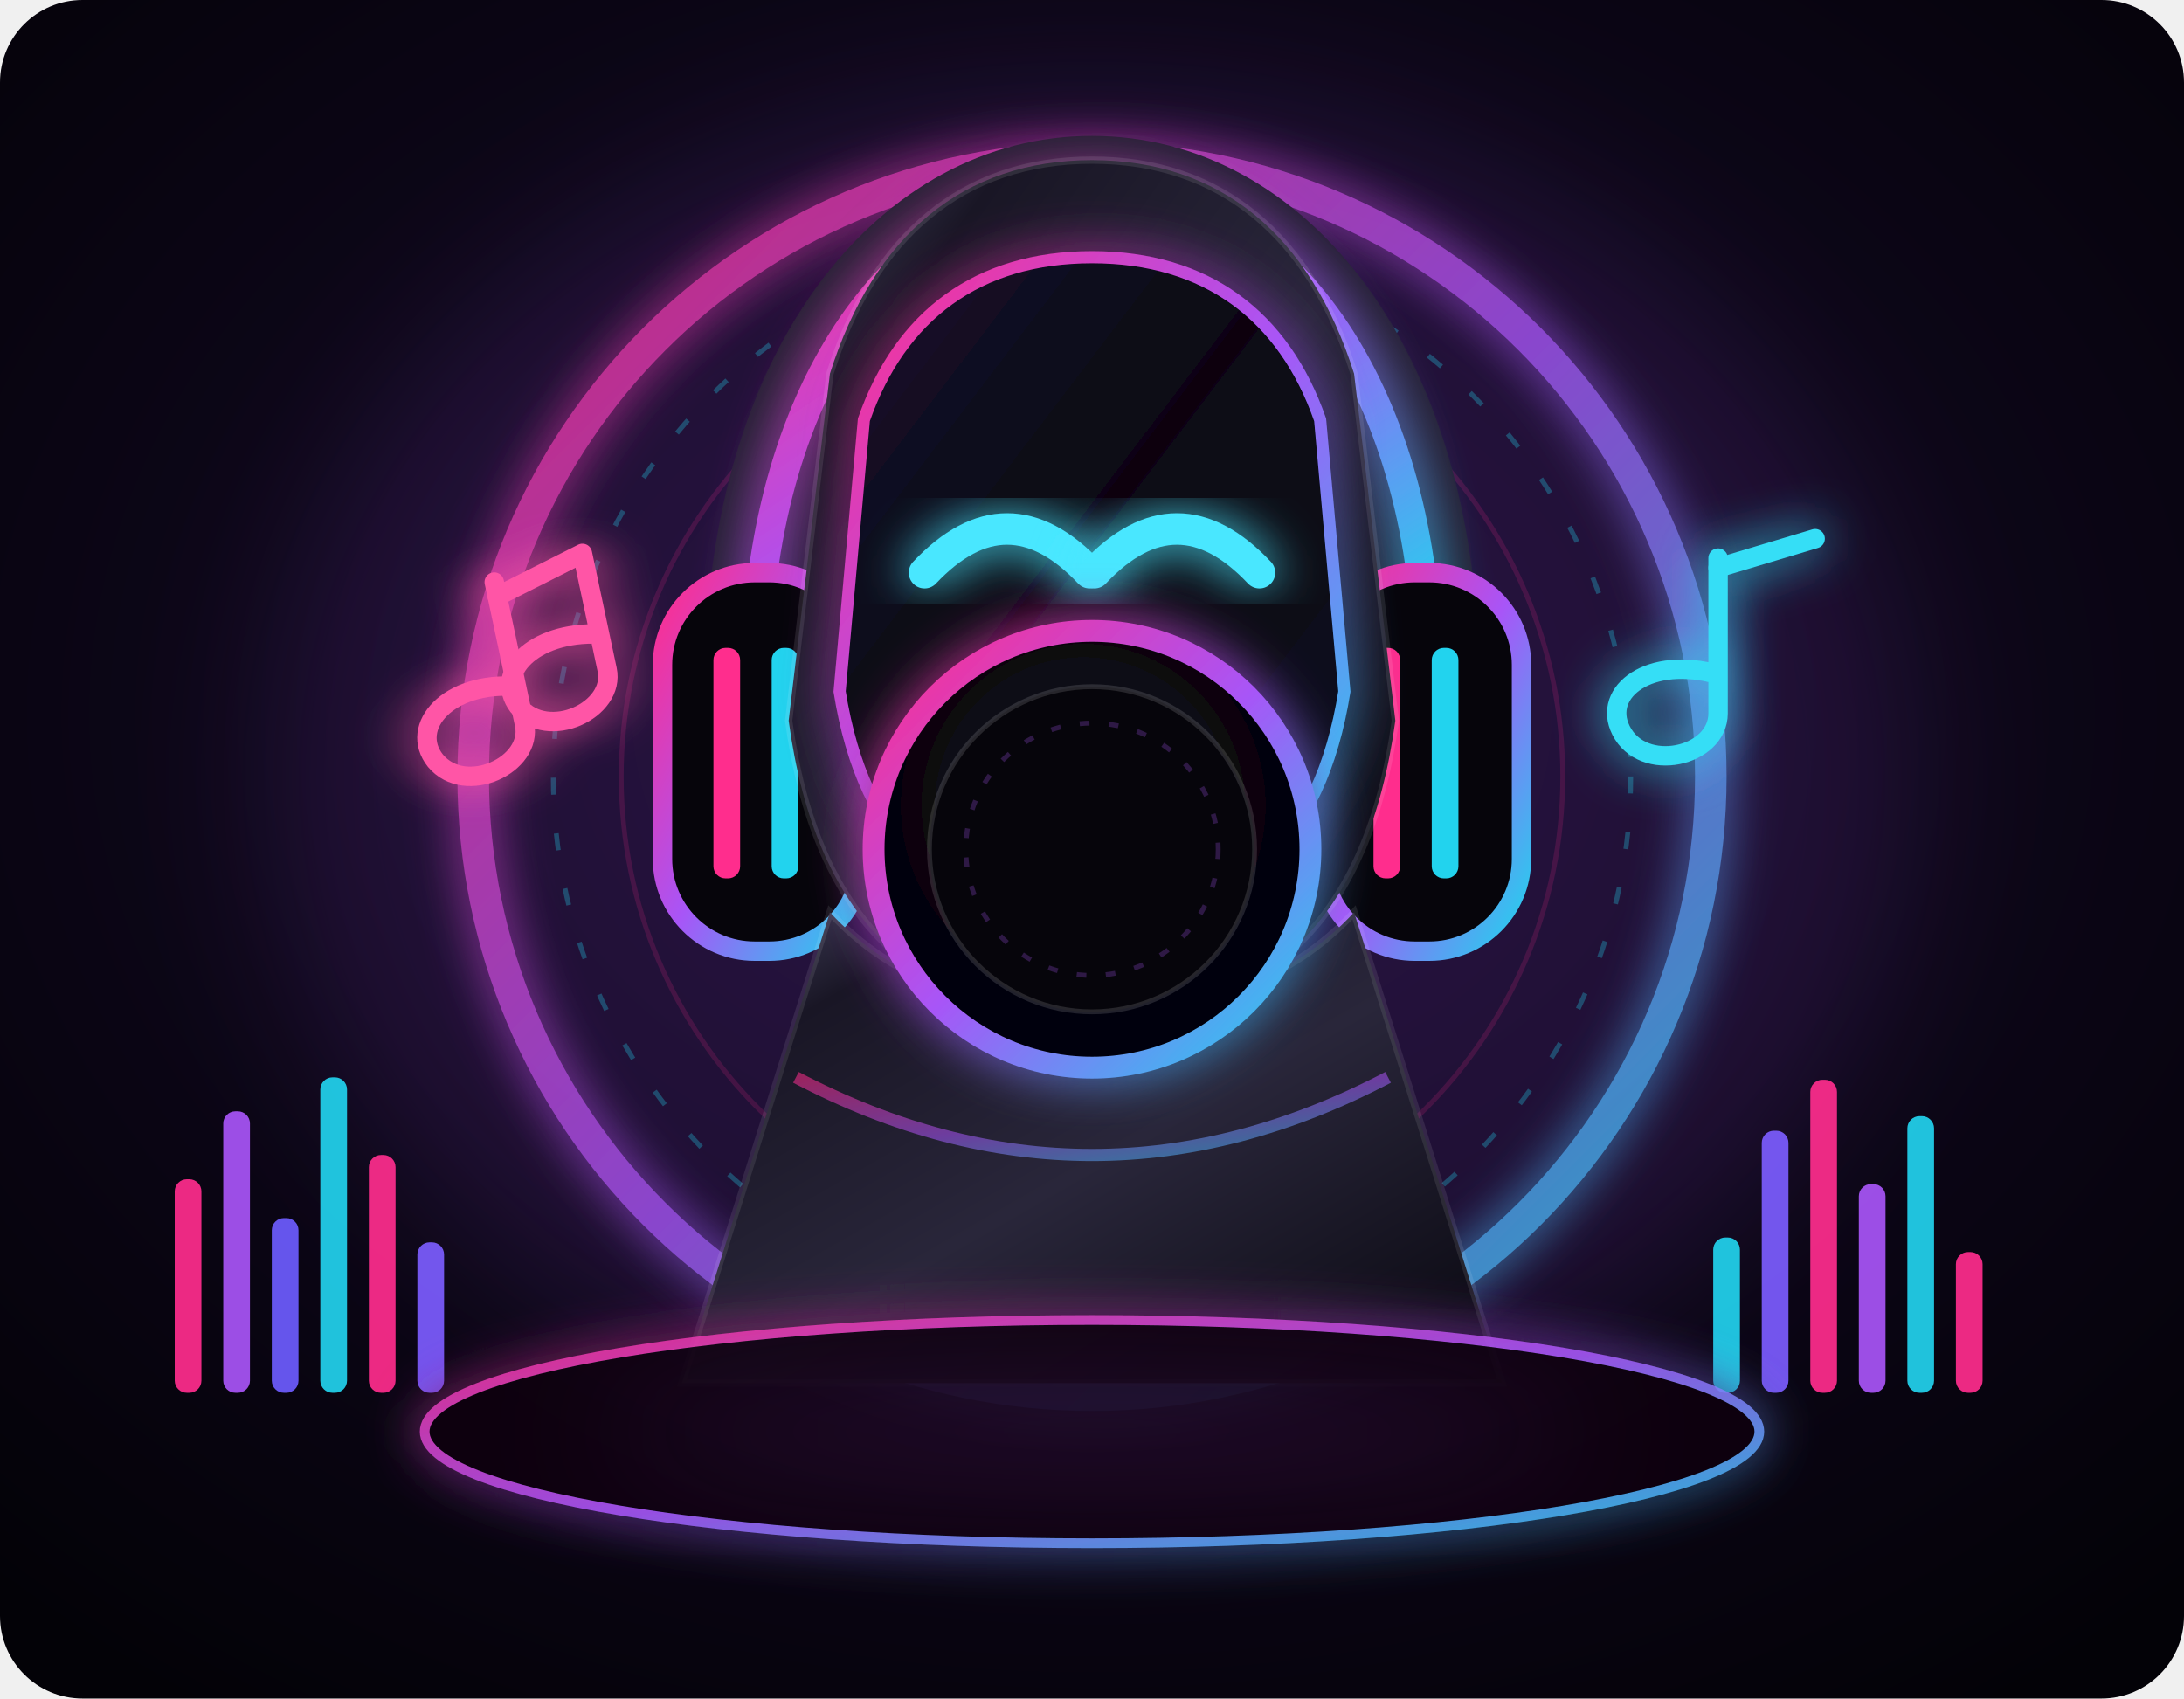
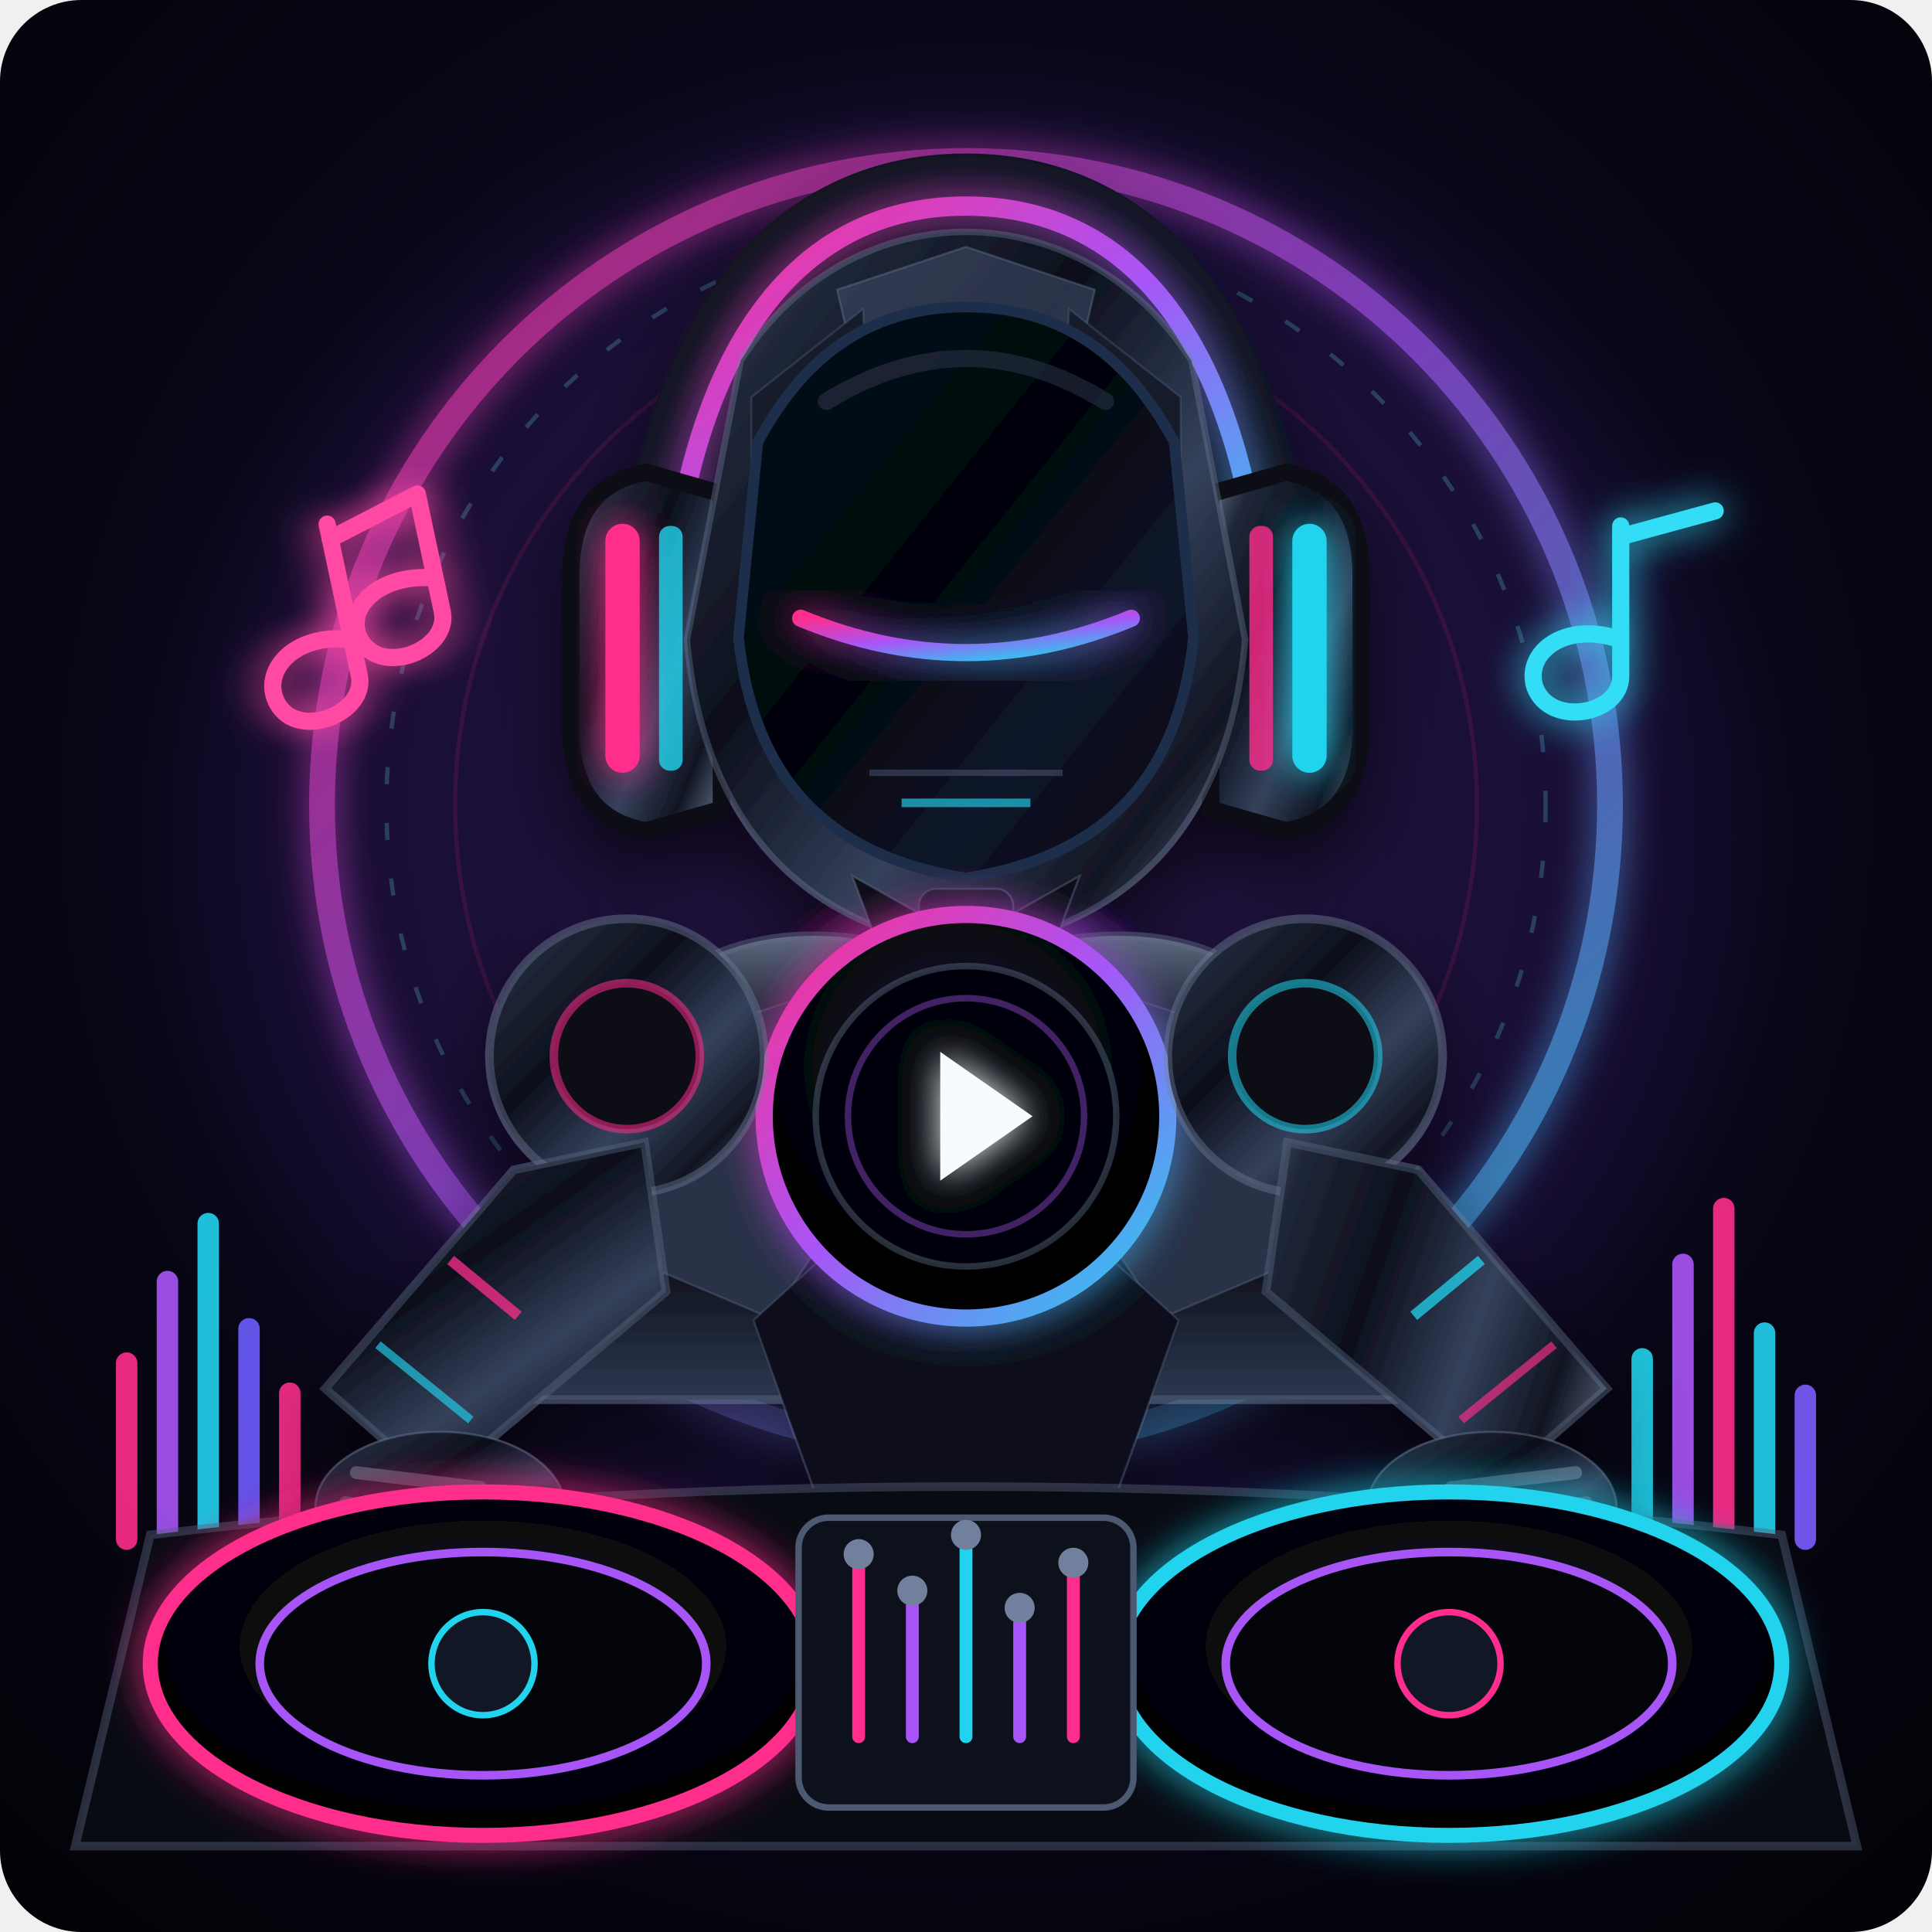
- <svg xmlns="http://www.w3.org/2000/svg" viewBox="0 0 900 700" role="img" aria-label="Mascote neon premium da Rádio Amigos Digital">
+ <svg xmlns="http://www.w3.org/2000/svg" viewBox="0 0 900 900" role="img" aria-label="Robô DJ cibernético realista da Rádio Amigos Digital">
  <defs>
+     <radialGradient id="bg" cx="50%" cy="42%" r="75%">
+       <stop stop-color="#18102f" />
+       <stop offset=".46" stop-color="#090719" />
+       <stop offset="1" stop-color="#020207" />
+     </radialGradient>
    <linearGradient id="neon" x1="0" y1="0" x2="1" y2="1">
      <stop stop-color="#ff2d8d" />
-       <stop offset=".5" stop-color="#a855f7" />
+       <stop offset=".48" stop-color="#a855f7" />
      <stop offset="1" stop-color="#22d3ee" />
    </linearGradient>
    <linearGradient id="metal" x1="0" y1="0" x2="1" y2="1">
-       <stop stop-color="#4a4967" />
-       <stop offset=".18" stop-color="#191625" />
-       <stop offset=".52" stop-color="#29263a" />
-       <stop offset="1" stop-color="#07060d" />
+       <stop stop-color="#67718a" />
+       <stop offset=".15" stop-color="#20283a" />
+       <stop offset=".38" stop-color="#0b0f1b" />
+       <stop offset=".62" stop-color="#35415b" />
+       <stop offset=".82" stop-color="#101522" />
+       <stop offset="1" stop-color="#6c7894" />
+     </linearGradient>
+     <linearGradient id="metal2" x1="0" y1="0" x2="0" y2="1">
+       <stop stop-color="#5d6980" />
+       <stop offset=".2" stop-color="#171d2b" />
+       <stop offset=".65" stop-color="#070a12" />
+       <stop offset="1" stop-color="#2d3850" />
    </linearGradient>
    <linearGradient id="visor" x1="0" y1="0" x2="1" y2="1">
-       <stop stop-color="#1a1630" />
-       <stop offset=".45" stop-color="#070611" />
-       <stop offset="1" stop-color="#071421" />
+       <stop stop-color="#08101c" />
+       <stop offset=".45" stop-color="#02050c" />
+       <stop offset=".7" stop-color="#10152a" />
+       <stop offset="1" stop-color="#02030a" />
    </linearGradient>
-     <radialGradient id="bg" cx="50%" cy="42%" r="72%">
-       <stop stop-color="#1b0d31" />
-       <stop offset=".58" stop-color="#0c0617" />
-       <stop offset="1" stop-color="#030207" />
+     <radialGradient id="core" cx="48%" cy="38%">
+       <stop stop-color="#273254" />
+       <stop offset=".4" stop-color="#101426" />
+       <stop offset=".8" stop-color="#04050a" />
+       <stop offset="1" stop-color="#010103" />
    </radialGradient>
-     <radialGradient id="core" cx="48%" cy="40%">
-       <stop stop-color="#292141" />
-       <stop offset=".48" stop-color="#0e0b18" />
-       <stop offset="1" stop-color="#030207" />
+     <radialGradient id="deck" cx="50%" cy="45%">
+       <stop stop-color="#25233a" />
+       <stop offset=".58" stop-color="#090913" />
+       <stop offset="1" stop-color="#020205" />
    </radialGradient>
-     <filter id="glow" x="-70%" y="-70%" width="240%" height="240%">
-       <feGaussianBlur stdDeviation="10" result="b" />
+     <filter id="glow" x="-80%" y="-80%" width="260%" height="260%">
+       <feGaussianBlur stdDeviation="9" result="b" />
      <feMerge>
        <feMergeNode in="b" />
        <feMergeNode in="SourceGraphic" />
      </feMerge>
    </filter>
    <filter id="soft" x="-60%" y="-60%" width="220%" height="220%">
-       <feGaussianBlur stdDeviation="28" />
+       <feGaussianBlur stdDeviation="32" />
+     </filter>
+     <filter id="shadow" x="-40%" y="-40%" width="180%" height="180%">
+       <feDropShadow dx="0" dy="18" stdDeviation="18" flood-color="#000" flood-opacity=".6" />
    </filter>
    <style>
-       #mascot{animation:float 5s ease-in-out infinite;transform-origin:450px 330px}
-       #halo{animation:pulse 3.4s ease-in-out infinite;transform-origin:450px 320px}
-       #dash{animation:spin 24s linear infinite;transform-origin:450px 320px}
-       #coreRing{animation:corePulse 2s ease-in-out infinite;transform-origin:450px 350px}
-       .eq{transform-box:fill-box;transform-origin:center bottom;animation:eq .85s ease-in-out infinite alternate}.eq:nth-child(2n){animation-duration:.55s}.eq:nth-child(3n){animation-duration:1.05s}
-       .note{animation:note 3.2s ease-in-out infinite}.note.alt{animation-delay:-1.5s}
-       @keyframes float{50%{transform:translateY(-8px)}}
-       @keyframes pulse{50%{transform:scale(1.025);opacity:.92}}
-       @keyframes spin{to{transform:rotate(360deg)}}
-       @keyframes corePulse{50%{transform:scale(1.035);filter:brightness(1.28)}}
-       @keyframes eq{to{transform:scaleY(.4);opacity:.65}}
-       @keyframes note{50%{transform:translateY(-12px);opacity:.68}}
-     </style>
+    #robot{animation:float 5.8s ease-in-out infinite;transform-origin:450px 430px}
+    #halo1{animation:pulse 4s ease-in-out infinite;transform-origin:450px 375px}
+    #halo2{animation:spin 27s linear infinite;transform-origin:450px 375px}
+    #coreRing{animation:core 2.1s ease-in-out infinite;transform-origin:450px 505px}
+    .eq{transform-box:fill-box;transform-origin:center bottom;animation:eq .8s ease-in-out infinite alternate}.eq:nth-child(2n){animation-duration:.55s}.eq:nth-child(3n){animation-duration:1.05s}
+    .note{animation:note 3.4s ease-in-out infinite}.note.b{animation-delay:-1.7s}
+    @keyframes float{50%{transform:translateY(-7px)}}@keyframes pulse{50%{transform:scale(1.018);opacity:.88}}@keyframes spin{to{transform:rotate(360deg)}}@keyframes core{50%{transform:scale(1.035);filter:brightness(1.25)}}@keyframes eq{to{transform:scaleY(.32);opacity:.58}}@keyframes note{50%{transform:translateY(-12px);opacity:.7}}
+    @media(prefers-reduced-motion:reduce){#robot,#halo1,#halo2,#coreRing,.eq,.note{animation:none}}
+   </style>
  </defs>
-   <rect width="900" height="700" rx="34" fill="url(#bg)" />
-   <ellipse cx="450" cy="320" rx="340" ry="285" fill="#a855f7" opacity=".11" filter="url(#soft)" />
-   <circle id="halo" cx="450" cy="320" r="255" fill="none" stroke="url(#neon)" stroke-width="13" opacity=".78" filter="url(#glow)" />
-   <circle id="dash" cx="450" cy="320" r="222" fill="none" stroke="#22d3ee" stroke-opacity=".30" stroke-width="2" stroke-dasharray="7 16" />
-   <circle cx="450" cy="320" r="194" fill="none" stroke="#ff2d8d" stroke-opacity=".16" stroke-width="2" />
-   <g opacity=".92">
-     <g transform="translate(72 440)">
-       <rect class="eq" x="0" y="46" width="11" height="88" rx="5" fill="#ff2d8d" />
-       <rect class="eq" x="20" y="18" width="11" height="116" rx="5" fill="#a855f7" />
-       <rect class="eq" x="40" y="62" width="11" height="72" rx="5" fill="#6d5cff" />
-       <rect class="eq" x="60" y="4" width="11" height="130" rx="5" fill="#22d3ee" />
-       <rect class="eq" x="80" y="36" width="11" height="98" rx="5" fill="#ff2d8d" />
-       <rect class="eq" x="100" y="72" width="11" height="62" rx="5" fill="#7c5cff" />
+   <rect width="900" height="900" rx="38" fill="url(#bg)" />
+   <ellipse cx="450" cy="390" rx="360" ry="340" fill="#7c3aed" opacity=".12" filter="url(#soft)" />
+   <circle id="halo1" cx="450" cy="375" r="300" fill="none" stroke="url(#neon)" stroke-width="12" opacity=".68" filter="url(#glow)" />
+   <circle id="halo2" cx="450" cy="375" r="270" fill="none" stroke="#65e8ff" stroke-width="2" stroke-opacity=".22" stroke-dasharray="8 18" />
+   <circle cx="450" cy="375" r="238" fill="none" stroke="#ff2d8d" stroke-width="2" stroke-opacity=".12" />
+   <g opacity=".9">
+     <g transform="translate(54 540)">
+       <rect class="eq" x="0" y="90" width="10" height="92" rx="5" fill="#ff2d8d" />
+       <rect class="eq" x="19" y="52" width="10" height="130" rx="5" fill="#a855f7" />
+       <rect class="eq" x="38" y="25" width="10" height="157" rx="5" fill="#22d3ee" />
+       <rect class="eq" x="57" y="74" width="10" height="108" rx="5" fill="#6d5cff" />
+       <rect class="eq" x="76" y="104" width="10" height="78" rx="5" fill="#ff2d8d" />
    </g>
-     <g transform="translate(706 440)">
-       <rect class="eq" x="0" y="70" width="11" height="64" rx="5" fill="#22d3ee" />
-       <rect class="eq" x="20" y="26" width="11" height="108" rx="5" fill="#7c5cff" />
-       <rect class="eq" x="40" y="5" width="11" height="129" rx="5" fill="#ff2d8d" />
-       <rect class="eq" x="60" y="48" width="11" height="86" rx="5" fill="#a855f7" />
-       <rect class="eq" x="80" y="20" width="11" height="114" rx="5" fill="#22d3ee" />
-       <rect class="eq" x="100" y="76" width="11" height="58" rx="5" fill="#ff2d8d" />
+     <g transform="translate(760 540)">
+       <rect class="eq" x="0" y="88" width="10" height="94" rx="5" fill="#22d3ee" />
+       <rect class="eq" x="19" y="44" width="10" height="138" rx="5" fill="#a855f7" />
+       <rect class="eq" x="38" y="18" width="10" height="164" rx="5" fill="#ff2d8d" />
+       <rect class="eq" x="57" y="76" width="10" height="106" rx="5" fill="#22d3ee" />
+       <rect class="eq" x="76" y="105" width="10" height="77" rx="5" fill="#7c5cff" />
    </g>
  </g>
-   <g class="note" transform="translate(170 245) rotate(-12)" fill="none" stroke="#ff55a6" stroke-width="8" stroke-linecap="round" stroke-linejoin="round" filter="url(#glow)">
-     <path d="M34 2v60c0 17-30 24-39 7-8-16 12-31 39-23" />
-     <path d="M34 8l38-10v49c0 17-30 24-39 7-7-15 12-29 39-22" />
+   <g class="note" transform="translate(125 250) rotate(-12)" fill="none" stroke="#ff4aa3" stroke-width="8" stroke-linecap="round" stroke-linejoin="round" filter="url(#glow)">
+     <path d="M28 0v72c0 18-34 24-40 5-5-16 14-31 40-22" />
+     <path d="M28 7l44-12v56c0 18-34 24-40 5-5-15 14-29 40-21" />
  </g>
-   <g class="note alt" transform="translate(708 230)" fill="none" stroke="#34def6" stroke-width="8" stroke-linecap="round" filter="url(#glow)">
-     <path d="M0 0v64c0 18-31 25-40 7-8-16 12-31 40-23" />
-     <path d="M0 4l40-12" />
+   <g class="note b" transform="translate(755 245)" fill="none" stroke="#32ddf5" stroke-width="8" stroke-linecap="round" filter="url(#glow)">
+     <path d="M0 0v70c0 18-33 24-40 5-5-16 14-31 40-22" />
+     <path d="M0 5l44-12" />
  </g>
-   <g id="mascot">
-     <path d="M312 262c6-112 65-185 138-185s132 73 138 185" fill="none" stroke="#252034" stroke-width="42" stroke-linecap="round" />
-     <path d="M312 262c6-112 65-185 138-185s132 73 138 185" fill="none" stroke="url(#neon)" stroke-width="12" stroke-linecap="round" filter="url(#glow)" />
-     <rect x="273" y="236" width="82" height="156" rx="38" fill="#06050b" stroke="url(#neon)" stroke-width="8" />
-     <rect x="545" y="236" width="82" height="156" rx="38" fill="#06050b" stroke="url(#neon)" stroke-width="8" />
-     <rect x="294" y="267" width="11" height="95" rx="5" fill="#ff2d8d" />
-     <rect x="318" y="267" width="11" height="95" rx="5" fill="#22d3ee" />
-     <rect x="566" y="267" width="11" height="95" rx="5" fill="#ff2d8d" />
-     <rect x="590" y="267" width="11" height="95" rx="5" fill="#22d3ee" />
-     <path d="M342 154c18-57 55-88 108-88s90 31 108 88l17 143c-11 81-52 122-125 122s-114-41-125-122z" fill="url(#metal)" stroke="#fff" stroke-opacity=".10" stroke-width="3" />
-     <path d="M356 173c15-43 47-67 94-67s79 24 94 67l10 112c-10 62-43 94-104 94s-94-32-104-94z" fill="url(#visor)" stroke="url(#neon)" stroke-width="5" filter="url(#glow)" />
-     <path d="M381 236q34-36 68 0" fill="none" stroke="#48e7ff" stroke-width="13" stroke-linecap="round" filter="url(#glow)" />
-     <path d="M451 236q34-36 68 0" fill="none" stroke="#48e7ff" stroke-width="13" stroke-linecap="round" filter="url(#glow)" />
-     <path d="M403 300q47 36 94 0" fill="none" stroke="#f7f5ff" stroke-width="8" stroke-linecap="round" opacity=".88" filter="url(#glow)" />
-     <path d="M342 376c25 27 60 41 108 41s83-14 108-41l61 194H281z" fill="url(#metal)" stroke="#fff" stroke-opacity=".09" stroke-width="3" />
-     <path d="M328 444q122 64 244 0" fill="none" stroke="url(#neon)" stroke-width="5" opacity=".55" />
-     <circle id="coreRing" cx="450" cy="350" r="90" fill="url(#core)" stroke="url(#neon)" stroke-width="9" filter="url(#glow)" />
-     <circle cx="450" cy="350" r="67" fill="#06050b" stroke="#fff" stroke-opacity=".13" stroke-width="2" />
-     <circle cx="450" cy="350" r="52" fill="none" stroke="#a855f7" stroke-opacity=".25" stroke-width="2" stroke-dasharray="4 8" />
+   <g id="robot" filter="url(#shadow)">
+     <path d="M310 300C318 164 370 96 450 96s132 68 140 204" fill="none" stroke="#101522" stroke-width="49" stroke-linecap="round" />
+     <path d="M310 300C318 164 370 96 450 96s132 68 140 204" fill="none" stroke="url(#neon)" stroke-width="9" stroke-linecap="round" filter="url(#glow)" />
+     <g>
+       <path d="M266 268q0-42 35-48l35 10v147l-35 10q-35-6-35-48z" fill="url(#metal)" stroke="#0a0c13" stroke-width="8" />
+       <rect x="282" y="244" width="16" height="116" rx="8" fill="#ff2d8d" filter="url(#glow)" />
+       <rect x="307" y="245" width="11" height="114" rx="5" fill="#22d3ee" opacity=".8" />
+     </g>
+     <g>
+       <path d="M634 268q0-42-35-48l-35 10v147l35 10q35-6 35-48z" fill="url(#metal)" stroke="#0a0c13" stroke-width="8" />
+       <rect x="602" y="244" width="16" height="116" rx="8" fill="#22d3ee" filter="url(#glow)" />
+       <rect x="582" y="245" width="11" height="114" rx="5" fill="#ff2d8d" opacity=".8" />
+     </g>
+     <path d="M345 168C372 126 413 108 450 108s78 18 105 60l25 130c-7 81-50 134-130 144-80-10-123-63-130-144z" fill="url(#metal)" stroke="#7785a2" stroke-opacity=".35" stroke-width="3" />
+     <path d="M390 135l60-20 60 20-15 65h-90z" fill="#38435c" opacity=".7" stroke="#98a8c7" stroke-opacity=".35" />
+     <path d="M350 185l52-41 3 56-55 78z" fill="#151b2a" stroke="#5d6c89" stroke-opacity=".32" />
+     <path d="M550 185l-52-41-3 56 55 78z" fill="#151b2a" stroke="#5d6c89" stroke-opacity=".32" />
+     <path d="M353 206c23-43 55-63 97-63s74 20 97 63l9 91c-7 66-42 102-106 112-64-10-99-46-106-112z" fill="url(#visor)" stroke="#1f2e48" stroke-width="5" />
+     <path d="M385 187q65-40 130 0" fill="none" stroke="#8ea4cf" stroke-opacity=".16" stroke-width="8" stroke-linecap="round" />
+     <path d="M373 288q77 32 154 0" fill="none" stroke="url(#neon)" stroke-width="8" stroke-linecap="round" filter="url(#glow)" />
+     <path d="M405 360h90" stroke="#6f7d98" stroke-opacity=".35" stroke-width="3" />
+     <path d="M420 374h60" stroke="#22d3ee" stroke-opacity=".65" stroke-width="4" />
+     <path d="M397 408l18 48h70l18-48-32 18h-42z" fill="#0b0f18" stroke="#69748a" stroke-opacity=".4" />
+     <rect x="428" y="414" width="44" height="45" rx="8" fill="#141b29" stroke="#38445e" />
+     <path d="M292 475q42-48 112-37l46 28 46-28q70-11 112 37l55 177H237z" fill="url(#metal2)" stroke="#65718a" stroke-opacity=".38" stroke-width="4" />
+     <path d="M306 487l94-31 27 56-68 102-90-38z" fill="#293247" stroke="#6c7891" stroke-opacity=".32" />
+     <path d="M594 487l-94-31-27 56 68 102 90-38z" fill="#293247" stroke="#6c7891" stroke-opacity=".32" />
+     <path d="M351 615l99-90 99 90-35 98H386z" fill="#0b101b" stroke="#5e6b84" stroke-opacity=".35" />
+     <path d="M379 642h142" stroke="url(#neon)" stroke-width="5" opacity=".7" filter="url(#glow)" />
+     <circle id="coreRing" cx="450" cy="520" r="94" fill="url(#core)" stroke="url(#neon)" stroke-width="8" filter="url(#glow)" />
+     <circle cx="450" cy="520" r="70" fill="#03050b" stroke="#7585a5" stroke-opacity=".34" stroke-width="3" />
+     <circle cx="450" cy="520" r="55" fill="none" stroke="#a855f7" stroke-opacity=".38" stroke-width="3" />
+     <path d="M438 490l43 30-43 30z" fill="#f7fbff" filter="url(#glow)" />
+     <circle cx="292" cy="492" r="64" fill="url(#metal)" stroke="#74819c" stroke-opacity=".4" stroke-width="4" />
+     <circle cx="608" cy="492" r="64" fill="url(#metal)" stroke="#74819c" stroke-opacity=".4" stroke-width="4" />
+     <circle cx="292" cy="492" r="34" fill="#090c14" stroke="#ff2d8d" stroke-opacity=".55" stroke-width="4" />
+     <circle cx="608" cy="492" r="34" fill="#090c14" stroke="#22d3ee" stroke-opacity=".55" stroke-width="4" />
+     <g transform="rotate(18 255 610)">
+       <path d="M274 522l-54 31-52 124 63 27 74-119z" fill="url(#metal)" stroke="#68758f" stroke-opacity=".35" stroke-width="4" />
+       <path d="M205 602l38 15" stroke="#ff2d8d" stroke-width="5" opacity=".75" />
+       <path d="M185 650l52 20" stroke="#22d3ee" stroke-width="4" opacity=".65" />
+     </g>
+     <g transform="rotate(-18 645 610)">
+       <path d="M626 522l54 31 52 124-63 27-74-119z" fill="url(#metal)" stroke="#68758f" stroke-opacity=".35" stroke-width="4" />
+       <path d="M695 602l-38 15" stroke="#22d3ee" stroke-width="5" opacity=".75" />
+       <path d="M715 650l-52 20" stroke="#ff2d8d" stroke-width="4" opacity=".65" />
+     </g>
+     <g fill="url(#metal)" stroke="#8190ad" stroke-opacity=".35">
+       <ellipse cx="205" cy="702" rx="58" ry="35" />
+       <ellipse cx="695" cy="702" rx="58" ry="35" />
+     </g>
+     <g stroke="#d4def2" stroke-opacity=".28" stroke-width="6" stroke-linecap="round">
+       <path d="M161 700l57 8M166 686l58 7M174 716l52 7" />
+       <path d="M739 700l-57 8M734 686l-58 7M726 716l-52 7" />
+     </g>
  </g>
-   <ellipse cx="450" cy="590" rx="275" ry="46" fill="#07050d" stroke="url(#neon)" stroke-width="4" opacity=".9" filter="url(#glow)" />
-   <ellipse cx="450" cy="590" rx="205" ry="23" fill="#a855f7" opacity=".13" filter="url(#soft)" />
+   <g transform="translate(0 20)">
+     <path d="M70 695Q450 650 830 695l35 145H35z" fill="#090b13" stroke="#56617a" stroke-opacity=".45" stroke-width="4" />
+     <path d="M54 725h792" stroke="url(#neon)" stroke-width="4" opacity=".7" filter="url(#glow)" />
+     <ellipse cx="225" cy="755" rx="155" ry="80" fill="url(#deck)" stroke="#ff2d8d" stroke-width="7" filter="url(#glow)" />
+     <ellipse cx="225" cy="755" rx="104" ry="52" fill="#04050a" stroke="#a855f7" stroke-width="4" />
+     <circle cx="225" cy="755" r="24" fill="#121726" stroke="#22d3ee" stroke-width="3" />
+     <ellipse cx="675" cy="755" rx="155" ry="80" fill="url(#deck)" stroke="#22d3ee" stroke-width="7" filter="url(#glow)" />
+     <ellipse cx="675" cy="755" rx="104" ry="52" fill="#04050a" stroke="#a855f7" stroke-width="4" />
+     <circle cx="675" cy="755" r="24" fill="#121726" stroke="#ff2d8d" stroke-width="3" />
+     <rect x="372" y="687" width="156" height="135" rx="14" fill="#0d111b" stroke="#4d5871" stroke-width="3" />
+     <g stroke-linecap="round">
+       <path d="M400 711v78" stroke="#ff2d8d" stroke-width="6" />
+       <path d="M425 728v61" stroke="#a855f7" stroke-width="6" />
+       <path d="M450 702v87" stroke="#22d3ee" stroke-width="6" />
+       <path d="M475 736v53" stroke="#a855f7" stroke-width="6" />
+       <path d="M500 715v74" stroke="#ff2d8d" stroke-width="6" />
+     </g>
+     <g fill="#70809d">
+       <circle cx="400" cy="704" r="7" />
+       <circle cx="425" cy="721" r="7" />
+       <circle cx="450" cy="695" r="7" />
+       <circle cx="475" cy="729" r="7" />
+       <circle cx="500" cy="708" r="7" />
+     </g>
+   </g>
</svg>
